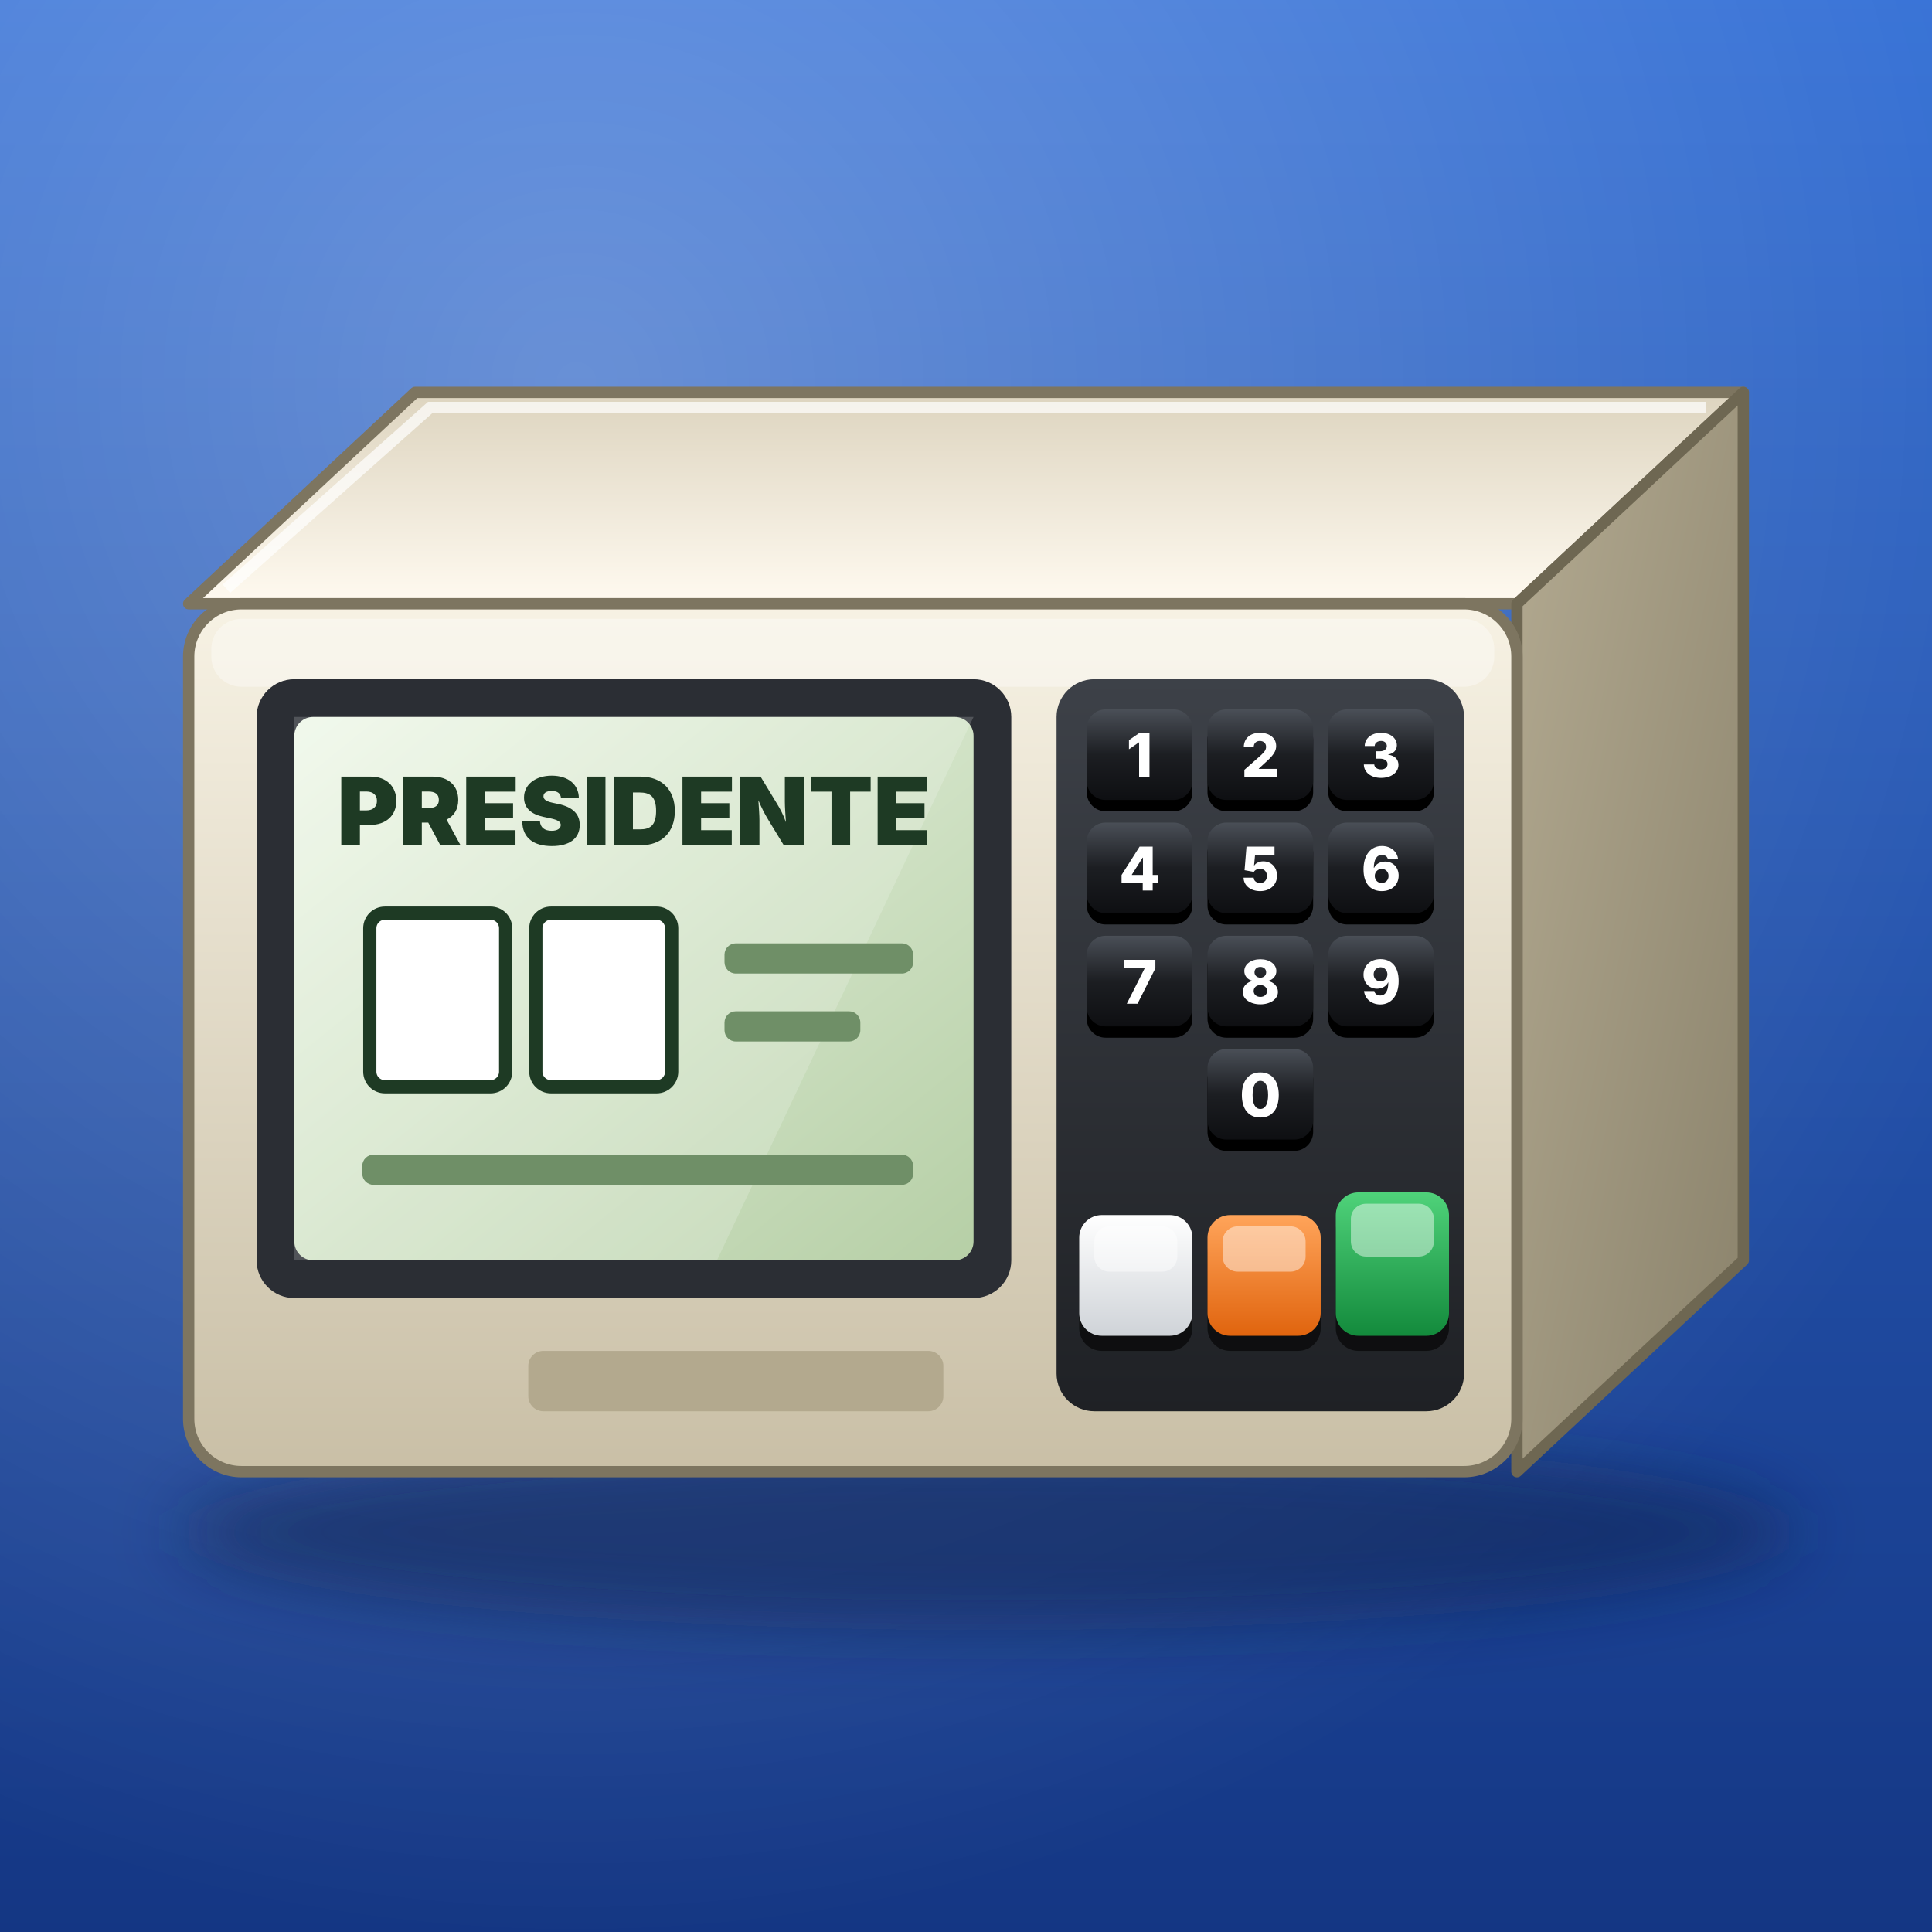
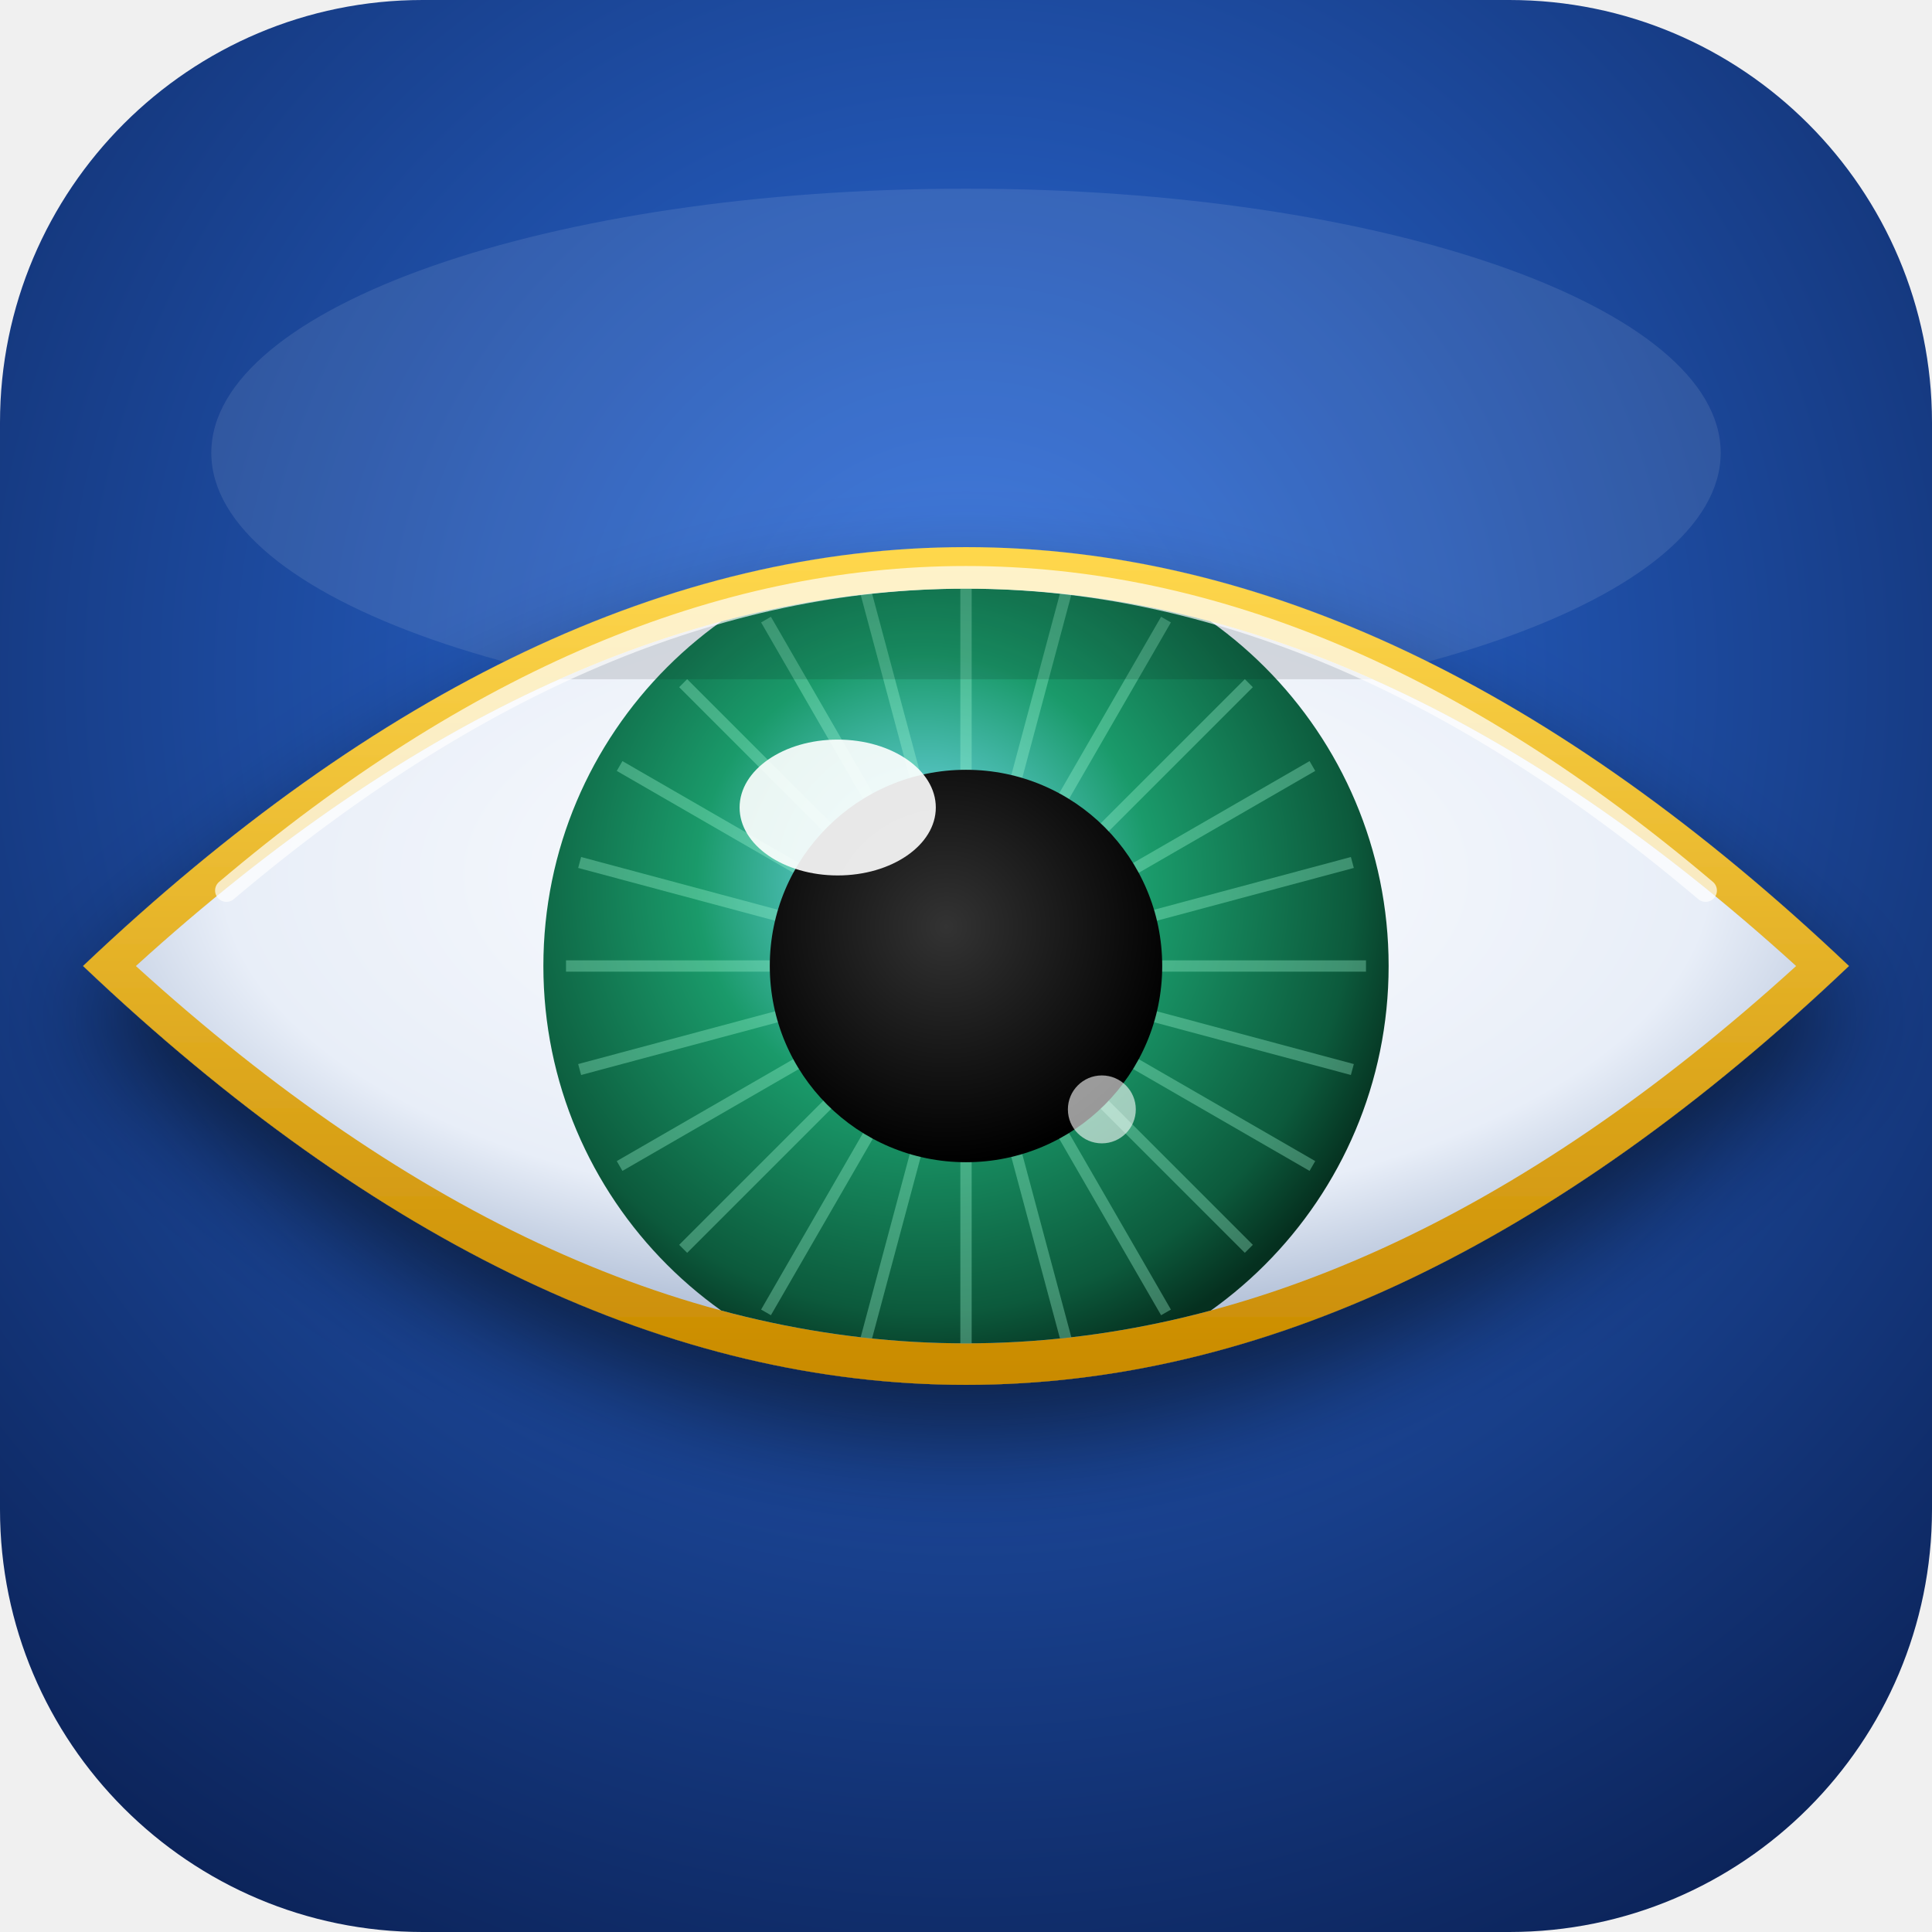
<svg xmlns="http://www.w3.org/2000/svg" viewBox="0 0 512 512">
  <defs>
-     <linearGradient id="bg" x1="0" y1="0" x2="0" y2="1">
-       <stop offset="0" stop-color="#3470d6" />
-       <stop offset="1" stop-color="#143683" />
+     <radialGradient id="bg" cx="50%" cy="35%" r="75%">
+       <stop offset="0" stop-color="#2d6fe0" />
+       <stop offset="1" stop-color="#0b2257" />
+     </radialGradient>
+     <radialGradient id="esc" cx="50%" cy="38%" r="65%">
+       <stop offset="0" stop-color="#ffffff" />
+       <stop offset=".7" stop-color="#e8eef8" />
+       <stop offset="1" stop-color="#9fb0cc" />
+     </radialGradient>
+     <radialGradient id="iris" cx="45%" cy="40%" r="60%">
+       <stop offset="0" stop-color="#7fe0ff" />
+       <stop offset=".45" stop-color="#1a9a6a" />
+       <stop offset=".85" stop-color="#0c5a3c" />
+       <stop offset="1" stop-color="#05301f" />
+     </radialGradient>
+     <radialGradient id="pup" cx="45%" cy="40%" r="60%">
+       <stop offset="0" stop-color="#333" />
+       <stop offset="1" stop-color="#000" />
+     </radialGradient>
+     <linearGradient id="lid" x1="0" y1="0" x2="0" y2="1">
+       <stop offset="0" stop-color="#ffd84d" />
+       <stop offset="1" stop-color="#c98a00" />
    </linearGradient>
-     <radialGradient id="luz" cx=".3" cy=".2" r=".8">
-       <stop offset="0" stop-color="#fff" stop-opacity=".28" />
-       <stop offset="1" stop-color="#fff" stop-opacity="0" />
-     </radialGradient>
-     <linearGradient id="frente" x1="0" y1="0" x2="0" y2="1">
-       <stop offset="0" stop-color="#f7f2e4" />
-       <stop offset="1" stop-color="#c9bfa6" />
-     </linearGradient>
-     <linearGradient id="topo" x1="0" y1="1" x2="0" y2="0">
-       <stop offset="0" stop-color="#fffaf0" />
-       <stop offset="1" stop-color="#ddd4bf" />
-     </linearGradient>
-     <linearGradient id="lado" x1="0" y1="0" x2="1" y2="1">
-       <stop offset="0" stop-color="#b3aa91" />
-       <stop offset="1" stop-color="#8a826b" />
-     </linearGradient>
-     <linearGradient id="tela" x1="0" y1="0" x2="1" y2="1">
-       <stop offset="0" stop-color="#eef7e8" />
-       <stop offset="1" stop-color="#b6cfa6" />
-     </linearGradient>
-     <linearGradient id="tec" x1="0" y1="0" x2="0" y2="1">
-       <stop offset="0" stop-color="#3d4148" />
-       <stop offset="1" stop-color="#1f2125" />
-     </linearGradient>
-     <linearGradient id="tecla" x1="0" y1="0" x2="0" y2="1">
-       <stop offset="0" stop-color="#4a4f57" />
-       <stop offset=".5" stop-color="#1c1e22" />
-       <stop offset="1" stop-color="#0e0f12" />
-     </linearGradient>
-     <linearGradient id="branco" x1="0" y1="0" x2="0" y2="1">
-       <stop offset="0" stop-color="#fff" />
-       <stop offset="1" stop-color="#cfd3d8" />
-     </linearGradient>
-     <linearGradient id="laranja" x1="0" y1="0" x2="0" y2="1">
-       <stop offset="0" stop-color="#ffa45a" />
-       <stop offset="1" stop-color="#e0640e" />
-     </linearGradient>
-     <linearGradient id="verde" x1="0" y1="0" x2="0" y2="1">
-       <stop offset="0" stop-color="#4fd27a" />
-       <stop offset="1" stop-color="#138a3c" />
-     </linearGradient>
-     <filter id="blur" x="-20%" y="-200%" width="140%" height="500%">
-       <feGaussianBlur stdDeviation="9" />
+     <filter id="sh" x="-20%" y="-20%" width="140%" height="160%">
+       <feDropShadow dx="0" dy="14" stdDeviation="14" flood-color="#000" flood-opacity=".55" />
    </filter>
+     <clipPath id="cl">
+       <path d="M36 256 Q256 56 476 256 Q256 456 36 256Z" />
+     </clipPath>
  </defs>
-   <rect width="512" height="512" fill="url(#bg)" />
-   <rect width="512" height="512" fill="url(#luz)" />
-   <g transform="translate(0 -12)">
-     <ellipse cx="262" cy="418" rx="215" ry="26" fill="#071a42" opacity=".45" filter="url(#blur)" />
-     <path d="M50 172 L110 116 H462 L402 172 Z" fill="url(#topo)" stroke="#7d7560" stroke-width="3" stroke-linejoin="round" />
-     <path d="M60 168 L114 120 H452" fill="none" stroke="#fff" stroke-opacity=".7" stroke-width="3" />
-     <path d="M402 172 L462 116 V346 L402 402 Z" fill="url(#lado)" stroke="#6e6752" stroke-width="3" stroke-linejoin="round" />
-     <rect x="50" y="172" width="352" height="230" rx="14" fill="url(#frente)" stroke="#7d7560" stroke-width="3" />
-     <rect x="56" y="176" width="340" height="18" rx="8" fill="#fff" opacity=".35" />
-     <rect x="68" y="192" width="200" height="164" rx="10" fill="#2b2e34" />
-     <rect x="78" y="202" width="180" height="144" rx="5" fill="url(#tela)" />
-     <path d="M78 202 H258 L190 346 H78 Z" fill="#fff" opacity=".18" />
-     <text x="168" y="236" font-family="Inter,Arial,sans-serif" font-weight="900" font-size="25" fill="#1e3a24" text-anchor="middle">PRESIDENTE</text>
-     <rect x="98" y="254" width="36" height="46" rx="4" fill="#fff" stroke="#1e3a24" stroke-width="3.5" />
-     <rect x="142" y="254" width="36" height="46" rx="4" fill="#fff" stroke="#1e3a24" stroke-width="3.5" />
-     <rect x="192" y="262" width="50" height="8" rx="3" fill="#6f8f67" />
-     <rect x="192" y="280" width="36" height="8" rx="3" fill="#6f8f67" />
-     <rect x="96" y="318" width="146" height="8" rx="3" fill="#6f8f67" />
-     <rect x="280" y="192" width="108" height="194" rx="10" fill="url(#tec)" />
-     <g id="k">
-       <rect x="288" y="203" width="28" height="24" rx="5" fill="#000" />
-       <rect x="288" y="200" width="28" height="24" rx="5" fill="url(#tecla)" />
-       <text x="302" y="218" font-family="Inter,Arial,sans-serif" font-weight="800" font-size="16" fill="#fff" text-anchor="middle">1</text>
-       <rect x="320" y="203" width="28" height="24" rx="5" fill="#000" />
-       <rect x="320" y="200" width="28" height="24" rx="5" fill="url(#tecla)" />
-       <text x="334" y="218" font-family="Inter,Arial,sans-serif" font-weight="800" font-size="16" fill="#fff" text-anchor="middle">2</text>
-       <rect x="352" y="203" width="28" height="24" rx="5" fill="#000" />
-       <rect x="352" y="200" width="28" height="24" rx="5" fill="url(#tecla)" />
-       <text x="366" y="218" font-family="Inter,Arial,sans-serif" font-weight="800" font-size="16" fill="#fff" text-anchor="middle">3</text>
-       <rect x="288" y="233" width="28" height="24" rx="5" fill="#000" />
-       <rect x="288" y="230" width="28" height="24" rx="5" fill="url(#tecla)" />
-       <text x="302" y="248" font-family="Inter,Arial,sans-serif" font-weight="800" font-size="16" fill="#fff" text-anchor="middle">4</text>
-       <rect x="320" y="233" width="28" height="24" rx="5" fill="#000" />
-       <rect x="320" y="230" width="28" height="24" rx="5" fill="url(#tecla)" />
-       <text x="334" y="248" font-family="Inter,Arial,sans-serif" font-weight="800" font-size="16" fill="#fff" text-anchor="middle">5</text>
-       <rect x="352" y="233" width="28" height="24" rx="5" fill="#000" />
-       <rect x="352" y="230" width="28" height="24" rx="5" fill="url(#tecla)" />
-       <text x="366" y="248" font-family="Inter,Arial,sans-serif" font-weight="800" font-size="16" fill="#fff" text-anchor="middle">6</text>
-       <rect x="288" y="263" width="28" height="24" rx="5" fill="#000" />
-       <rect x="288" y="260" width="28" height="24" rx="5" fill="url(#tecla)" />
-       <text x="302" y="278" font-family="Inter,Arial,sans-serif" font-weight="800" font-size="16" fill="#fff" text-anchor="middle">7</text>
-       <rect x="320" y="263" width="28" height="24" rx="5" fill="#000" />
-       <rect x="320" y="260" width="28" height="24" rx="5" fill="url(#tecla)" />
-       <text x="334" y="278" font-family="Inter,Arial,sans-serif" font-weight="800" font-size="16" fill="#fff" text-anchor="middle">8</text>
-       <rect x="352" y="263" width="28" height="24" rx="5" fill="#000" />
-       <rect x="352" y="260" width="28" height="24" rx="5" fill="url(#tecla)" />
-       <text x="366" y="278" font-family="Inter,Arial,sans-serif" font-weight="800" font-size="16" fill="#fff" text-anchor="middle">9</text>
-       <rect x="320" y="293" width="28" height="24" rx="5" fill="#000" />
-       <rect x="320" y="290" width="28" height="24" rx="5" fill="url(#tecla)" />
-       <text x="334" y="308" font-family="Inter,Arial,sans-serif" font-weight="800" font-size="16" fill="#fff" text-anchor="middle">0</text>
-       <rect x="286" y="338" width="30" height="32" rx="6" fill="#000" opacity=".6" />
-       <rect x="286" y="334" width="30" height="32" rx="6" fill="url(#branco)" />
-       <rect x="290" y="337" width="22" height="12" rx="4" fill="#fff" opacity=".45" />
-       <rect x="320" y="338" width="30" height="32" rx="6" fill="#000" opacity=".6" />
-       <rect x="320" y="334" width="30" height="32" rx="6" fill="url(#laranja)" />
-       <rect x="324" y="337" width="22" height="12" rx="4" fill="#fff" opacity=".45" />
-       <rect x="354" y="332" width="30" height="38" rx="6" fill="#000" opacity=".6" />
-       <rect x="354" y="328" width="30" height="38" rx="6" fill="url(#verde)" />
-       <rect x="358" y="331" width="22" height="14" rx="4" fill="#fff" opacity=".45" />
+   <rect width="512" height="512" rx="112" fill="url(#bg)" />
+   <ellipse cx="256" cy="120" rx="200" ry="70" fill="#fff" opacity=".10" />
+   <g transform="translate(256 256) scale(1) translate(-256 -256)">
+     <g filter="url(#sh)">
+       <path d="M22 256 Q256 34 490 256 Q256 478 22 256Z" fill="url(#lid)" />
+       <path d="M36 256 Q256 56 476 256 Q256 456 36 256Z" fill="url(#esc)" />
    </g>
-     <rect x="140" y="370" width="110" height="16" rx="4" fill="#b3a98e" />
+     <g clip-path="url(#cl)">
+       <circle cx="256" cy="256" r="112" fill="url(#iris)" />
+       <g stroke="#9ff5d0" stroke-opacity=".35" stroke-width="3">
+         <line x1="256" y1="256" x2="256" y2="150" transform="rotate(0 256 256)" />
+         <line x1="256" y1="256" x2="256" y2="150" transform="rotate(15 256 256)" />
+         <line x1="256" y1="256" x2="256" y2="150" transform="rotate(30 256 256)" />
+         <line x1="256" y1="256" x2="256" y2="150" transform="rotate(45 256 256)" />
+         <line x1="256" y1="256" x2="256" y2="150" transform="rotate(60 256 256)" />
+         <line x1="256" y1="256" x2="256" y2="150" transform="rotate(75 256 256)" />
+         <line x1="256" y1="256" x2="256" y2="150" transform="rotate(90 256 256)" />
+         <line x1="256" y1="256" x2="256" y2="150" transform="rotate(105 256 256)" />
+         <line x1="256" y1="256" x2="256" y2="150" transform="rotate(120 256 256)" />
+         <line x1="256" y1="256" x2="256" y2="150" transform="rotate(135 256 256)" />
+         <line x1="256" y1="256" x2="256" y2="150" transform="rotate(150 256 256)" />
+         <line x1="256" y1="256" x2="256" y2="150" transform="rotate(165 256 256)" />
+         <line x1="256" y1="256" x2="256" y2="150" transform="rotate(180 256 256)" />
+         <line x1="256" y1="256" x2="256" y2="150" transform="rotate(195 256 256)" />
+         <line x1="256" y1="256" x2="256" y2="150" transform="rotate(210 256 256)" />
+         <line x1="256" y1="256" x2="256" y2="150" transform="rotate(225 256 256)" />
+         <line x1="256" y1="256" x2="256" y2="150" transform="rotate(240 256 256)" />
+         <line x1="256" y1="256" x2="256" y2="150" transform="rotate(255 256 256)" />
+         <line x1="256" y1="256" x2="256" y2="150" transform="rotate(270 256 256)" />
+         <line x1="256" y1="256" x2="256" y2="150" transform="rotate(285 256 256)" />
+         <line x1="256" y1="256" x2="256" y2="150" transform="rotate(300 256 256)" />
+         <line x1="256" y1="256" x2="256" y2="150" transform="rotate(315 256 256)" />
+         <line x1="256" y1="256" x2="256" y2="150" transform="rotate(330 256 256)" />
+         <line x1="256" y1="256" x2="256" y2="150" transform="rotate(345 256 256)" />
+       </g>
+       <circle cx="256" cy="256" r="52" fill="url(#pup)" />
+       <ellipse cx="222" cy="214" rx="26" ry="18" fill="#fff" opacity=".9" />
+       <circle cx="292" cy="294" r="9" fill="#fff" opacity=".6" />
+       <path d="M36 256 Q256 56 476 256 L476 180 L36 180Z" fill="#000" opacity=".12" />
+     </g>
+     <path d="M60 236 Q256 70 452 236" fill="none" stroke="#fff" stroke-opacity=".7" stroke-width="6" stroke-linecap="round" />
  </g>
</svg>
